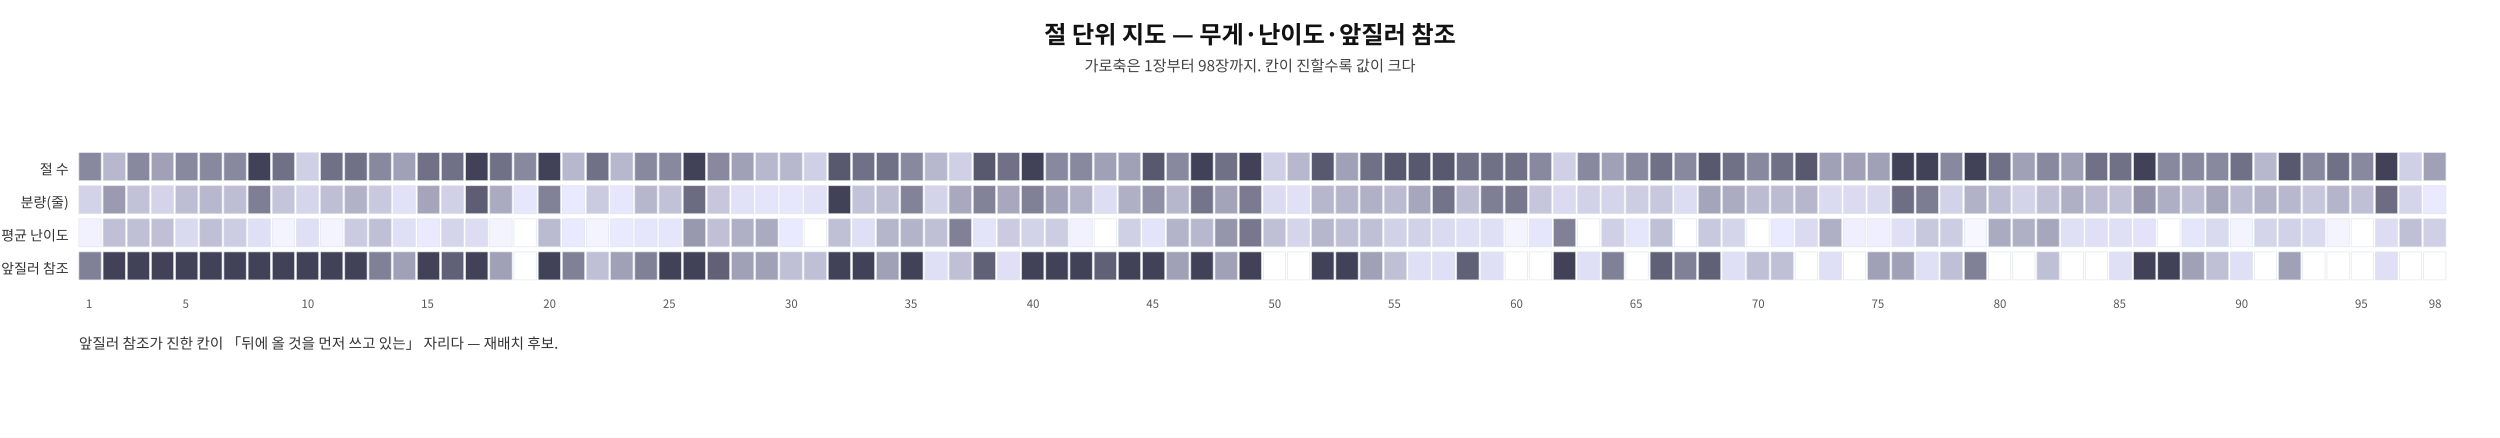
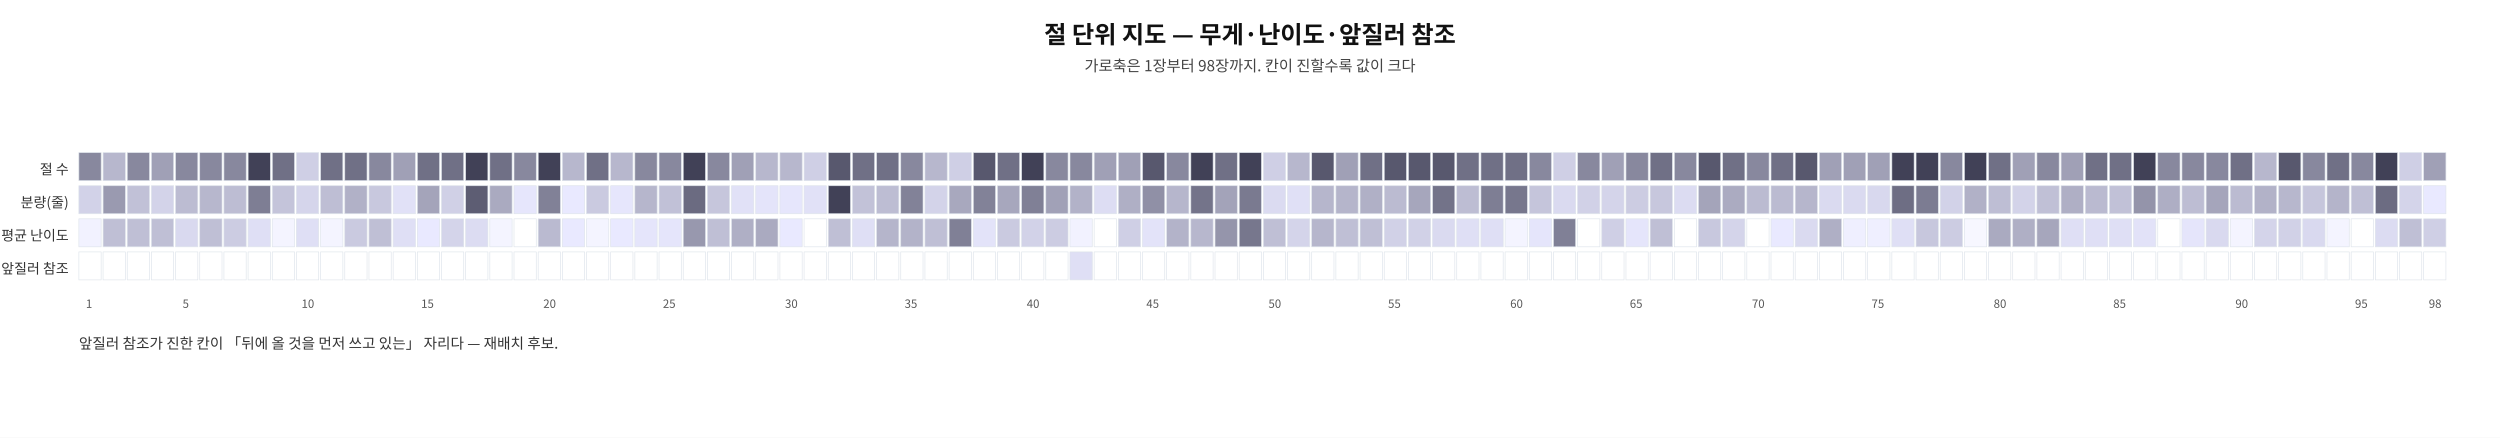
<svg xmlns="http://www.w3.org/2000/svg" viewBox="0 0 1965 344" width="1965" height="344" font-family="Noto Sans CJK KR, Noto Sans, sans-serif">
  <rect width="1965" height="344" fill="#fff" />
  <text x="982.5" y="34" font-size="19" font-weight="bold" text-anchor="middle" fill="#111">절 단위 지도 — 무게·난이도·앞질러 참조</text>
  <text x="982.5" y="56" font-size="12" text-anchor="middle" fill="#444">가로축은 1장부터 98장까지. 칸이 진할수록 값이 크다</text>
  <text x="54" y="137" font-size="11" text-anchor="end" fill="#333">절 수</text>
  <rect x="62" y="120" width="17.5" height="22" fill="rgb(136,136,158)" stroke="#dde3ea" stroke-width="0.5" />
  <rect x="81" y="120" width="17.5" height="22" fill="rgb(183,183,205)" stroke="#dde3ea" stroke-width="0.5" />
  <rect x="100" y="120" width="17.5" height="22" fill="rgb(136,136,158)" stroke="#dde3ea" stroke-width="0.5" />
  <rect x="119" y="120" width="17.5" height="22" fill="rgb(160,160,182)" stroke="#dde3ea" stroke-width="0.5" />
  <rect x="138" y="120" width="17.5" height="22" fill="rgb(136,136,158)" stroke="#dde3ea" stroke-width="0.5" />
  <rect x="157" y="120" width="17.5" height="22" fill="rgb(136,136,158)" stroke="#dde3ea" stroke-width="0.5" />
  <rect x="176" y="120" width="17.5" height="22" fill="rgb(136,136,158)" stroke="#dde3ea" stroke-width="0.5" />
  <rect x="195" y="120" width="17.5" height="22" fill="rgb(65,65,87)" stroke="#dde3ea" stroke-width="0.5" />
  <rect x="214" y="120" width="17.5" height="22" fill="rgb(112,112,134)" stroke="#dde3ea" stroke-width="0.5" />
  <rect x="233" y="120" width="17.5" height="22" fill="rgb(207,207,229)" stroke="#dde3ea" stroke-width="0.5" />
  <rect x="252" y="120" width="17.5" height="22" fill="rgb(112,112,134)" stroke="#dde3ea" stroke-width="0.5" />
  <rect x="271" y="120" width="17.5" height="22" fill="rgb(112,112,134)" stroke="#dde3ea" stroke-width="0.5" />
  <rect x="290" y="120" width="17.5" height="22" fill="rgb(136,136,158)" stroke="#dde3ea" stroke-width="0.5" />
  <rect x="309" y="120" width="17.5" height="22" fill="rgb(160,160,182)" stroke="#dde3ea" stroke-width="0.5" />
  <rect x="328" y="120" width="17.5" height="22" fill="rgb(112,112,134)" stroke="#dde3ea" stroke-width="0.5" />
  <rect x="347" y="120" width="17.5" height="22" fill="rgb(112,112,134)" stroke="#dde3ea" stroke-width="0.5" />
  <rect x="366" y="120" width="17.5" height="22" fill="rgb(65,65,87)" stroke="#dde3ea" stroke-width="0.5" />
  <rect x="385" y="120" width="17.5" height="22" fill="rgb(112,112,134)" stroke="#dde3ea" stroke-width="0.5" />
  <rect x="404" y="120" width="17.5" height="22" fill="rgb(136,136,158)" stroke="#dde3ea" stroke-width="0.5" />
  <rect x="423" y="120" width="17.5" height="22" fill="rgb(65,65,87)" stroke="#dde3ea" stroke-width="0.5" />
  <rect x="442" y="120" width="17.5" height="22" fill="rgb(183,183,205)" stroke="#dde3ea" stroke-width="0.5" />
  <rect x="461" y="120" width="17.5" height="22" fill="rgb(112,112,134)" stroke="#dde3ea" stroke-width="0.5" />
  <rect x="480" y="120" width="17.5" height="22" fill="rgb(183,183,205)" stroke="#dde3ea" stroke-width="0.5" />
  <rect x="499" y="120" width="17.5" height="22" fill="rgb(136,136,158)" stroke="#dde3ea" stroke-width="0.5" />
  <rect x="518" y="120" width="17.5" height="22" fill="rgb(136,136,158)" stroke="#dde3ea" stroke-width="0.5" />
  <rect x="537" y="120" width="17.5" height="22" fill="rgb(65,65,87)" stroke="#dde3ea" stroke-width="0.5" />
  <rect x="556" y="120" width="17.5" height="22" fill="rgb(136,136,158)" stroke="#dde3ea" stroke-width="0.5" />
  <rect x="575" y="120" width="17.5" height="22" fill="rgb(160,160,182)" stroke="#dde3ea" stroke-width="0.5" />
  <rect x="594" y="120" width="17.5" height="22" fill="rgb(183,183,205)" stroke="#dde3ea" stroke-width="0.5" />
  <rect x="613" y="120" width="17.5" height="22" fill="rgb(183,183,205)" stroke="#dde3ea" stroke-width="0.5" />
  <rect x="632" y="120" width="17.5" height="22" fill="rgb(207,207,229)" stroke="#dde3ea" stroke-width="0.5" />
  <rect x="651" y="120" width="17.5" height="22" fill="rgb(88,88,110)" stroke="#dde3ea" stroke-width="0.5" />
  <rect x="670" y="120" width="17.5" height="22" fill="rgb(112,112,134)" stroke="#dde3ea" stroke-width="0.5" />
  <rect x="689" y="120" width="17.5" height="22" fill="rgb(112,112,134)" stroke="#dde3ea" stroke-width="0.5" />
  <rect x="708" y="120" width="17.5" height="22" fill="rgb(136,136,158)" stroke="#dde3ea" stroke-width="0.5" />
  <rect x="727" y="120" width="17.5" height="22" fill="rgb(183,183,205)" stroke="#dde3ea" stroke-width="0.5" />
  <rect x="746" y="120" width="17.5" height="22" fill="rgb(207,207,229)" stroke="#dde3ea" stroke-width="0.5" />
  <rect x="765" y="120" width="17.5" height="22" fill="rgb(88,88,110)" stroke="#dde3ea" stroke-width="0.5" />
  <rect x="784" y="120" width="17.5" height="22" fill="rgb(112,112,134)" stroke="#dde3ea" stroke-width="0.5" />
  <rect x="803" y="120" width="17.5" height="22" fill="rgb(65,65,87)" stroke="#dde3ea" stroke-width="0.5" />
  <rect x="822" y="120" width="17.5" height="22" fill="rgb(136,136,158)" stroke="#dde3ea" stroke-width="0.5" />
  <rect x="841" y="120" width="17.5" height="22" fill="rgb(136,136,158)" stroke="#dde3ea" stroke-width="0.5" />
  <rect x="860" y="120" width="17.5" height="22" fill="rgb(160,160,182)" stroke="#dde3ea" stroke-width="0.5" />
  <rect x="879" y="120" width="17.5" height="22" fill="rgb(160,160,182)" stroke="#dde3ea" stroke-width="0.5" />
  <rect x="898" y="120" width="17.5" height="22" fill="rgb(88,88,110)" stroke="#dde3ea" stroke-width="0.5" />
  <rect x="917" y="120" width="17.5" height="22" fill="rgb(136,136,158)" stroke="#dde3ea" stroke-width="0.5" />
  <rect x="936" y="120" width="17.5" height="22" fill="rgb(65,65,87)" stroke="#dde3ea" stroke-width="0.5" />
  <rect x="955" y="120" width="17.5" height="22" fill="rgb(112,112,134)" stroke="#dde3ea" stroke-width="0.5" />
  <rect x="974" y="120" width="17.5" height="22" fill="rgb(65,65,87)" stroke="#dde3ea" stroke-width="0.5" />
  <rect x="993" y="120" width="17.5" height="22" fill="rgb(207,207,229)" stroke="#dde3ea" stroke-width="0.5" />
  <rect x="1012" y="120" width="17.5" height="22" fill="rgb(183,183,205)" stroke="#dde3ea" stroke-width="0.5" />
  <rect x="1031" y="120" width="17.5" height="22" fill="rgb(88,88,110)" stroke="#dde3ea" stroke-width="0.5" />
  <rect x="1050" y="120" width="17.5" height="22" fill="rgb(160,160,182)" stroke="#dde3ea" stroke-width="0.5" />
  <rect x="1069" y="120" width="17.5" height="22" fill="rgb(112,112,134)" stroke="#dde3ea" stroke-width="0.5" />
  <rect x="1088" y="120" width="17.5" height="22" fill="rgb(88,88,110)" stroke="#dde3ea" stroke-width="0.5" />
  <rect x="1107" y="120" width="17.5" height="22" fill="rgb(88,88,110)" stroke="#dde3ea" stroke-width="0.5" />
  <rect x="1126" y="120" width="17.5" height="22" fill="rgb(88,88,110)" stroke="#dde3ea" stroke-width="0.5" />
  <rect x="1145" y="120" width="17.5" height="22" fill="rgb(112,112,134)" stroke="#dde3ea" stroke-width="0.5" />
  <rect x="1164" y="120" width="17.5" height="22" fill="rgb(112,112,134)" stroke="#dde3ea" stroke-width="0.5" />
  <rect x="1183" y="120" width="17.5" height="22" fill="rgb(112,112,134)" stroke="#dde3ea" stroke-width="0.5" />
  <rect x="1202" y="120" width="17.5" height="22" fill="rgb(136,136,158)" stroke="#dde3ea" stroke-width="0.5" />
  <rect x="1221" y="120" width="17.5" height="22" fill="rgb(207,207,229)" stroke="#dde3ea" stroke-width="0.5" />
  <rect x="1240" y="120" width="17.5" height="22" fill="rgb(136,136,158)" stroke="#dde3ea" stroke-width="0.5" />
  <rect x="1259" y="120" width="17.5" height="22" fill="rgb(160,160,182)" stroke="#dde3ea" stroke-width="0.5" />
  <rect x="1278" y="120" width="17.5" height="22" fill="rgb(136,136,158)" stroke="#dde3ea" stroke-width="0.5" />
  <rect x="1297" y="120" width="17.5" height="22" fill="rgb(112,112,134)" stroke="#dde3ea" stroke-width="0.5" />
  <rect x="1316" y="120" width="17.5" height="22" fill="rgb(136,136,158)" stroke="#dde3ea" stroke-width="0.5" />
  <rect x="1335" y="120" width="17.5" height="22" fill="rgb(88,88,110)" stroke="#dde3ea" stroke-width="0.5" />
  <rect x="1354" y="120" width="17.5" height="22" fill="rgb(112,112,134)" stroke="#dde3ea" stroke-width="0.5" />
  <rect x="1373" y="120" width="17.5" height="22" fill="rgb(136,136,158)" stroke="#dde3ea" stroke-width="0.5" />
  <rect x="1392" y="120" width="17.5" height="22" fill="rgb(112,112,134)" stroke="#dde3ea" stroke-width="0.5" />
  <rect x="1411" y="120" width="17.5" height="22" fill="rgb(88,88,110)" stroke="#dde3ea" stroke-width="0.5" />
  <rect x="1430" y="120" width="17.5" height="22" fill="rgb(160,160,182)" stroke="#dde3ea" stroke-width="0.5" />
  <rect x="1449" y="120" width="17.5" height="22" fill="rgb(160,160,182)" stroke="#dde3ea" stroke-width="0.5" />
  <rect x="1468" y="120" width="17.5" height="22" fill="rgb(160,160,182)" stroke="#dde3ea" stroke-width="0.5" />
  <rect x="1487" y="120" width="17.5" height="22" fill="rgb(65,65,87)" stroke="#dde3ea" stroke-width="0.5" />
  <rect x="1506" y="120" width="17.5" height="22" fill="rgb(65,65,87)" stroke="#dde3ea" stroke-width="0.5" />
  <rect x="1525" y="120" width="17.5" height="22" fill="rgb(136,136,158)" stroke="#dde3ea" stroke-width="0.5" />
  <rect x="1544" y="120" width="17.5" height="22" fill="rgb(65,65,87)" stroke="#dde3ea" stroke-width="0.5" />
  <rect x="1563" y="120" width="17.5" height="22" fill="rgb(112,112,134)" stroke="#dde3ea" stroke-width="0.5" />
  <rect x="1582" y="120" width="17.5" height="22" fill="rgb(160,160,182)" stroke="#dde3ea" stroke-width="0.5" />
  <rect x="1601" y="120" width="17.5" height="22" fill="rgb(136,136,158)" stroke="#dde3ea" stroke-width="0.5" />
  <rect x="1620" y="120" width="17.5" height="22" fill="rgb(160,160,182)" stroke="#dde3ea" stroke-width="0.5" />
  <rect x="1639" y="120" width="17.5" height="22" fill="rgb(112,112,134)" stroke="#dde3ea" stroke-width="0.5" />
  <rect x="1658" y="120" width="17.5" height="22" fill="rgb(112,112,134)" stroke="#dde3ea" stroke-width="0.5" />
  <rect x="1677" y="120" width="17.5" height="22" fill="rgb(65,65,87)" stroke="#dde3ea" stroke-width="0.5" />
  <rect x="1696" y="120" width="17.5" height="22" fill="rgb(136,136,158)" stroke="#dde3ea" stroke-width="0.5" />
  <rect x="1715" y="120" width="17.5" height="22" fill="rgb(136,136,158)" stroke="#dde3ea" stroke-width="0.5" />
  <rect x="1734" y="120" width="17.5" height="22" fill="rgb(136,136,158)" stroke="#dde3ea" stroke-width="0.5" />
  <rect x="1753" y="120" width="17.5" height="22" fill="rgb(112,112,134)" stroke="#dde3ea" stroke-width="0.5" />
  <rect x="1772" y="120" width="17.5" height="22" fill="rgb(183,183,205)" stroke="#dde3ea" stroke-width="0.5" />
  <rect x="1791" y="120" width="17.5" height="22" fill="rgb(88,88,110)" stroke="#dde3ea" stroke-width="0.5" />
  <rect x="1810" y="120" width="17.5" height="22" fill="rgb(136,136,158)" stroke="#dde3ea" stroke-width="0.5" />
  <rect x="1829" y="120" width="17.5" height="22" fill="rgb(112,112,134)" stroke="#dde3ea" stroke-width="0.5" />
  <rect x="1848" y="120" width="17.5" height="22" fill="rgb(136,136,158)" stroke="#dde3ea" stroke-width="0.5" />
  <rect x="1867" y="120" width="17.5" height="22" fill="rgb(65,65,87)" stroke="#dde3ea" stroke-width="0.5" />
  <rect x="1886" y="120" width="17.5" height="22" fill="rgb(207,207,229)" stroke="#dde3ea" stroke-width="0.5" />
  <rect x="1905" y="120" width="17.5" height="22" fill="rgb(160,160,182)" stroke="#dde3ea" stroke-width="0.5" />
  <text x="54" y="163" font-size="11" text-anchor="end" fill="#333">분량(줄)</text>
  <rect x="62" y="146" width="17.5" height="22" fill="rgb(210,210,232)" stroke="#dde3ea" stroke-width="0.5" />
  <rect x="81" y="146" width="17.5" height="22" fill="rgb(154,154,176)" stroke="#dde3ea" stroke-width="0.5" />
  <rect x="100" y="146" width="17.5" height="22" fill="rgb(193,193,215)" stroke="#dde3ea" stroke-width="0.5" />
  <rect x="119" y="146" width="17.5" height="22" fill="rgb(211,211,233)" stroke="#dde3ea" stroke-width="0.5" />
-   <rect x="138" y="146" width="17.5" height="22" fill="rgb(189,189,211)" stroke="#dde3ea" stroke-width="0.5" />
+   <rect x="138" y="146" width="17.5" height="22" fill="rgb(188,188,210)" stroke="#dde3ea" stroke-width="0.5" />
  <rect x="157" y="146" width="17.5" height="22" fill="rgb(183,183,205)" stroke="#dde3ea" stroke-width="0.5" />
  <rect x="176" y="146" width="17.5" height="22" fill="rgb(189,189,211)" stroke="#dde3ea" stroke-width="0.5" />
  <rect x="195" y="146" width="17.5" height="22" fill="rgb(126,126,148)" stroke="#dde3ea" stroke-width="0.5" />
  <rect x="214" y="146" width="17.5" height="22" fill="rgb(196,196,218)" stroke="#dde3ea" stroke-width="0.5" />
  <rect x="233" y="146" width="17.5" height="22" fill="rgb(213,213,235)" stroke="#dde3ea" stroke-width="0.5" />
  <rect x="252" y="146" width="17.5" height="22" fill="rgb(190,190,212)" stroke="#dde3ea" stroke-width="0.5" />
  <rect x="271" y="146" width="17.5" height="22" fill="rgb(177,177,199)" stroke="#dde3ea" stroke-width="0.5" />
  <rect x="290" y="146" width="17.5" height="22" fill="rgb(200,200,222)" stroke="#dde3ea" stroke-width="0.5" />
  <rect x="309" y="146" width="17.5" height="22" fill="rgb(225,225,247)" stroke="#dde3ea" stroke-width="0.5" />
  <rect x="328" y="146" width="17.5" height="22" fill="rgb(164,164,186)" stroke="#dde3ea" stroke-width="0.5" />
  <rect x="347" y="146" width="17.5" height="22" fill="rgb(208,208,230)" stroke="#dde3ea" stroke-width="0.5" />
  <rect x="366" y="146" width="17.5" height="22" fill="rgb(93,93,115)" stroke="#dde3ea" stroke-width="0.5" />
  <rect x="385" y="146" width="17.5" height="22" fill="rgb(170,170,192)" stroke="#dde3ea" stroke-width="0.5" />
  <rect x="404" y="146" width="17.5" height="22" fill="rgb(230,230,252)" stroke="#dde3ea" stroke-width="0.5" />
  <rect x="423" y="146" width="17.5" height="22" fill="rgb(129,129,151)" stroke="#dde3ea" stroke-width="0.5" />
  <rect x="442" y="146" width="17.5" height="22" fill="rgb(233,233,255)" stroke="#dde3ea" stroke-width="0.5" />
  <rect x="461" y="146" width="17.5" height="22" fill="rgb(202,202,224)" stroke="#dde3ea" stroke-width="0.5" />
  <rect x="480" y="146" width="17.5" height="22" fill="rgb(230,230,252)" stroke="#dde3ea" stroke-width="0.5" />
  <rect x="499" y="146" width="17.5" height="22" fill="rgb(182,182,204)" stroke="#dde3ea" stroke-width="0.5" />
  <rect x="518" y="146" width="17.5" height="22" fill="rgb(193,193,215)" stroke="#dde3ea" stroke-width="0.5" />
  <rect x="537" y="146" width="17.5" height="22" fill="rgb(107,107,129)" stroke="#dde3ea" stroke-width="0.5" />
  <rect x="556" y="146" width="17.5" height="22" fill="rgb(198,198,220)" stroke="#dde3ea" stroke-width="0.5" />
  <rect x="575" y="146" width="17.5" height="22" fill="rgb(225,225,247)" stroke="#dde3ea" stroke-width="0.5" />
  <rect x="594" y="146" width="17.5" height="22" fill="rgb(228,228,250)" stroke="#dde3ea" stroke-width="0.5" />
  <rect x="613" y="146" width="17.5" height="22" fill="rgb(230,230,252)" stroke="#dde3ea" stroke-width="0.5" />
  <rect x="632" y="146" width="17.5" height="22" fill="rgb(225,225,247)" stroke="#dde3ea" stroke-width="0.5" />
  <rect x="651" y="146" width="17.5" height="22" fill="rgb(65,65,87)" stroke="#dde3ea" stroke-width="0.5" />
  <rect x="670" y="146" width="17.5" height="22" fill="rgb(194,194,216)" stroke="#dde3ea" stroke-width="0.5" />
  <rect x="689" y="146" width="17.5" height="22" fill="rgb(189,189,211)" stroke="#dde3ea" stroke-width="0.5" />
  <rect x="708" y="146" width="17.5" height="22" fill="rgb(130,130,152)" stroke="#dde3ea" stroke-width="0.5" />
  <rect x="727" y="146" width="17.5" height="22" fill="rgb(211,211,233)" stroke="#dde3ea" stroke-width="0.5" />
  <rect x="746" y="146" width="17.5" height="22" fill="rgb(168,168,190)" stroke="#dde3ea" stroke-width="0.5" />
  <rect x="765" y="146" width="17.5" height="22" fill="rgb(130,130,152)" stroke="#dde3ea" stroke-width="0.5" />
  <rect x="784" y="146" width="17.5" height="22" fill="rgb(167,167,189)" stroke="#dde3ea" stroke-width="0.5" />
  <rect x="803" y="146" width="17.5" height="22" fill="rgb(128,128,150)" stroke="#dde3ea" stroke-width="0.5" />
  <rect x="822" y="146" width="17.5" height="22" fill="rgb(161,161,183)" stroke="#dde3ea" stroke-width="0.5" />
  <rect x="841" y="146" width="17.5" height="22" fill="rgb(178,178,200)" stroke="#dde3ea" stroke-width="0.5" />
  <rect x="860" y="146" width="17.5" height="22" fill="rgb(221,221,243)" stroke="#dde3ea" stroke-width="0.5" />
  <rect x="879" y="146" width="17.5" height="22" fill="rgb(175,175,197)" stroke="#dde3ea" stroke-width="0.5" />
  <rect x="898" y="146" width="17.5" height="22" fill="rgb(144,144,166)" stroke="#dde3ea" stroke-width="0.5" />
  <rect x="917" y="146" width="17.5" height="22" fill="rgb(182,182,204)" stroke="#dde3ea" stroke-width="0.5" />
  <rect x="936" y="146" width="17.5" height="22" fill="rgb(116,116,138)" stroke="#dde3ea" stroke-width="0.5" />
  <rect x="955" y="146" width="17.5" height="22" fill="rgb(163,163,185)" stroke="#dde3ea" stroke-width="0.5" />
  <rect x="974" y="146" width="17.5" height="22" fill="rgb(122,122,144)" stroke="#dde3ea" stroke-width="0.5" />
  <rect x="993" y="146" width="17.5" height="22" fill="rgb(219,219,241)" stroke="#dde3ea" stroke-width="0.5" />
  <rect x="1012" y="146" width="17.5" height="22" fill="rgb(224,224,246)" stroke="#dde3ea" stroke-width="0.5" />
  <rect x="1031" y="146" width="17.5" height="22" fill="rgb(182,182,204)" stroke="#dde3ea" stroke-width="0.5" />
  <rect x="1050" y="146" width="17.5" height="22" fill="rgb(181,181,203)" stroke="#dde3ea" stroke-width="0.5" />
  <rect x="1069" y="146" width="17.5" height="22" fill="rgb(176,176,198)" stroke="#dde3ea" stroke-width="0.5" />
  <rect x="1088" y="146" width="17.5" height="22" fill="rgb(187,187,209)" stroke="#dde3ea" stroke-width="0.5" />
  <rect x="1107" y="146" width="17.5" height="22" fill="rgb(166,166,188)" stroke="#dde3ea" stroke-width="0.5" />
  <rect x="1126" y="146" width="17.5" height="22" fill="rgb(115,115,137)" stroke="#dde3ea" stroke-width="0.5" />
  <rect x="1145" y="146" width="17.5" height="22" fill="rgb(189,189,211)" stroke="#dde3ea" stroke-width="0.5" />
  <rect x="1164" y="146" width="17.5" height="22" fill="rgb(126,126,148)" stroke="#dde3ea" stroke-width="0.5" />
  <rect x="1183" y="146" width="17.5" height="22" fill="rgb(119,119,141)" stroke="#dde3ea" stroke-width="0.5" />
  <rect x="1202" y="146" width="17.5" height="22" fill="rgb(197,197,219)" stroke="#dde3ea" stroke-width="0.5" />
  <rect x="1221" y="146" width="17.5" height="22" fill="rgb(218,218,240)" stroke="#dde3ea" stroke-width="0.5" />
  <rect x="1240" y="146" width="17.5" height="22" fill="rgb(209,209,231)" stroke="#dde3ea" stroke-width="0.5" />
  <rect x="1259" y="146" width="17.5" height="22" fill="rgb(212,212,234)" stroke="#dde3ea" stroke-width="0.5" />
  <rect x="1278" y="146" width="17.5" height="22" fill="rgb(204,204,226)" stroke="#dde3ea" stroke-width="0.5" />
  <rect x="1297" y="146" width="17.5" height="22" fill="rgb(199,199,221)" stroke="#dde3ea" stroke-width="0.5" />
  <rect x="1316" y="146" width="17.5" height="22" fill="rgb(220,220,242)" stroke="#dde3ea" stroke-width="0.5" />
  <rect x="1335" y="146" width="17.5" height="22" fill="rgb(164,164,186)" stroke="#dde3ea" stroke-width="0.5" />
  <rect x="1354" y="146" width="17.5" height="22" fill="rgb(171,171,193)" stroke="#dde3ea" stroke-width="0.5" />
  <rect x="1373" y="146" width="17.5" height="22" fill="rgb(187,187,209)" stroke="#dde3ea" stroke-width="0.5" />
  <rect x="1392" y="146" width="17.5" height="22" fill="rgb(187,187,209)" stroke="#dde3ea" stroke-width="0.5" />
  <rect x="1411" y="146" width="17.5" height="22" fill="rgb(182,182,204)" stroke="#dde3ea" stroke-width="0.5" />
  <rect x="1430" y="146" width="17.5" height="22" fill="rgb(218,218,240)" stroke="#dde3ea" stroke-width="0.5" />
  <rect x="1449" y="146" width="17.5" height="22" fill="rgb(218,218,240)" stroke="#dde3ea" stroke-width="0.5" />
  <rect x="1468" y="146" width="17.5" height="22" fill="rgb(216,216,238)" stroke="#dde3ea" stroke-width="0.5" />
  <rect x="1487" y="146" width="17.5" height="22" fill="rgb(110,110,132)" stroke="#dde3ea" stroke-width="0.5" />
  <rect x="1506" y="146" width="17.5" height="22" fill="rgb(124,124,146)" stroke="#dde3ea" stroke-width="0.5" />
  <rect x="1525" y="146" width="17.5" height="22" fill="rgb(210,210,232)" stroke="#dde3ea" stroke-width="0.5" />
  <rect x="1544" y="146" width="17.5" height="22" fill="rgb(177,177,199)" stroke="#dde3ea" stroke-width="0.5" />
  <rect x="1563" y="146" width="17.5" height="22" fill="rgb(190,190,212)" stroke="#dde3ea" stroke-width="0.5" />
  <rect x="1582" y="146" width="17.5" height="22" fill="rgb(211,211,233)" stroke="#dde3ea" stroke-width="0.5" />
  <rect x="1601" y="146" width="17.5" height="22" fill="rgb(192,192,214)" stroke="#dde3ea" stroke-width="0.5" />
  <rect x="1620" y="146" width="17.5" height="22" fill="rgb(175,175,197)" stroke="#dde3ea" stroke-width="0.5" />
  <rect x="1639" y="146" width="17.5" height="22" fill="rgb(186,186,208)" stroke="#dde3ea" stroke-width="0.5" />
  <rect x="1658" y="146" width="17.5" height="22" fill="rgb(193,193,215)" stroke="#dde3ea" stroke-width="0.5" />
  <rect x="1677" y="146" width="17.5" height="22" fill="rgb(148,148,170)" stroke="#dde3ea" stroke-width="0.5" />
  <rect x="1696" y="146" width="17.5" height="22" fill="rgb(174,174,196)" stroke="#dde3ea" stroke-width="0.5" />
  <rect x="1715" y="146" width="17.5" height="22" fill="rgb(189,189,211)" stroke="#dde3ea" stroke-width="0.5" />
  <rect x="1734" y="146" width="17.5" height="22" fill="rgb(165,165,187)" stroke="#dde3ea" stroke-width="0.5" />
  <rect x="1753" y="146" width="17.5" height="22" fill="rgb(187,187,209)" stroke="#dde3ea" stroke-width="0.5" />
  <rect x="1772" y="146" width="17.5" height="22" fill="rgb(178,178,200)" stroke="#dde3ea" stroke-width="0.5" />
  <rect x="1791" y="146" width="17.5" height="22" fill="rgb(183,183,205)" stroke="#dde3ea" stroke-width="0.5" />
  <rect x="1810" y="146" width="17.5" height="22" fill="rgb(198,198,220)" stroke="#dde3ea" stroke-width="0.5" />
  <rect x="1829" y="146" width="17.5" height="22" fill="rgb(180,180,202)" stroke="#dde3ea" stroke-width="0.5" />
  <rect x="1848" y="146" width="17.5" height="22" fill="rgb(191,191,213)" stroke="#dde3ea" stroke-width="0.5" />
  <rect x="1867" y="146" width="17.5" height="22" fill="rgb(108,108,130)" stroke="#dde3ea" stroke-width="0.5" />
  <rect x="1886" y="146" width="17.5" height="22" fill="rgb(212,212,234)" stroke="#dde3ea" stroke-width="0.5" />
  <rect x="1905" y="146" width="17.5" height="22" fill="rgb(233,233,255)" stroke="#dde3ea" stroke-width="0.5" />
  <text x="54" y="189" font-size="11" text-anchor="end" fill="#333">평균 난이도</text>
  <rect x="62" y="172" width="17.5" height="22" fill="rgb(242,242,255)" stroke="#dde3ea" stroke-width="0.5" />
  <rect x="81" y="172" width="17.5" height="22" fill="rgb(191,191,213)" stroke="#dde3ea" stroke-width="0.5" />
  <rect x="100" y="172" width="17.5" height="22" fill="rgb(191,191,213)" stroke="#dde3ea" stroke-width="0.5" />
  <rect x="119" y="172" width="17.5" height="22" fill="rgb(191,191,213)" stroke="#dde3ea" stroke-width="0.5" />
  <rect x="138" y="172" width="17.5" height="22" fill="rgb(217,217,239)" stroke="#dde3ea" stroke-width="0.5" />
  <rect x="157" y="172" width="17.5" height="22" fill="rgb(191,191,213)" stroke="#dde3ea" stroke-width="0.5" />
  <rect x="176" y="172" width="17.5" height="22" fill="rgb(204,204,226)" stroke="#dde3ea" stroke-width="0.5" />
  <rect x="195" y="172" width="17.5" height="22" fill="rgb(223,223,245)" stroke="#dde3ea" stroke-width="0.5" />
  <rect x="214" y="172" width="17.5" height="22" fill="rgb(244,244,255)" stroke="#dde3ea" stroke-width="0.5" />
  <rect x="233" y="172" width="17.5" height="22" fill="rgb(223,223,245)" stroke="#dde3ea" stroke-width="0.5" />
  <rect x="252" y="172" width="17.5" height="22" fill="rgb(244,244,255)" stroke="#dde3ea" stroke-width="0.5" />
  <rect x="271" y="172" width="17.5" height="22" fill="rgb(202,202,224)" stroke="#dde3ea" stroke-width="0.5" />
  <rect x="290" y="172" width="17.5" height="22" fill="rgb(191,191,213)" stroke="#dde3ea" stroke-width="0.5" />
  <rect x="309" y="172" width="17.5" height="22" fill="rgb(223,223,245)" stroke="#dde3ea" stroke-width="0.5" />
  <rect x="328" y="172" width="17.5" height="22" fill="rgb(233,233,255)" stroke="#dde3ea" stroke-width="0.5" />
  <rect x="347" y="172" width="17.5" height="22" fill="rgb(212,212,234)" stroke="#dde3ea" stroke-width="0.5" />
  <rect x="366" y="172" width="17.5" height="22" fill="rgb(220,220,242)" stroke="#dde3ea" stroke-width="0.5" />
  <rect x="385" y="172" width="17.5" height="22" fill="rgb(244,244,255)" stroke="#dde3ea" stroke-width="0.5" />
  <rect x="404" y="172" width="17.5" height="22" fill="rgb(255,255,255)" stroke="#dde3ea" stroke-width="0.5" />
  <rect x="423" y="172" width="17.5" height="22" fill="rgb(186,186,208)" stroke="#dde3ea" stroke-width="0.5" />
  <rect x="442" y="172" width="17.5" height="22" fill="rgb(233,233,255)" stroke="#dde3ea" stroke-width="0.5" />
  <rect x="461" y="172" width="17.5" height="22" fill="rgb(244,244,255)" stroke="#dde3ea" stroke-width="0.5" />
  <rect x="480" y="172" width="17.5" height="22" fill="rgb(233,233,255)" stroke="#dde3ea" stroke-width="0.5" />
  <rect x="499" y="172" width="17.5" height="22" fill="rgb(229,229,251)" stroke="#dde3ea" stroke-width="0.5" />
  <rect x="518" y="172" width="17.5" height="22" fill="rgb(229,229,251)" stroke="#dde3ea" stroke-width="0.5" />
  <rect x="537" y="172" width="17.5" height="22" fill="rgb(152,152,174)" stroke="#dde3ea" stroke-width="0.5" />
  <rect x="556" y="172" width="17.5" height="22" fill="rgb(191,191,213)" stroke="#dde3ea" stroke-width="0.5" />
  <rect x="575" y="172" width="17.5" height="22" fill="rgb(175,175,197)" stroke="#dde3ea" stroke-width="0.5" />
  <rect x="594" y="172" width="17.5" height="22" fill="rgb(170,170,192)" stroke="#dde3ea" stroke-width="0.5" />
  <rect x="613" y="172" width="17.5" height="22" fill="rgb(233,233,255)" stroke="#dde3ea" stroke-width="0.5" />
  <rect x="632" y="172" width="17.5" height="22" fill="rgb(255,255,255)" stroke="#dde3ea" stroke-width="0.5" />
  <rect x="651" y="172" width="17.5" height="22" fill="rgb(191,191,213)" stroke="#dde3ea" stroke-width="0.5" />
  <rect x="670" y="172" width="17.5" height="22" fill="rgb(223,223,245)" stroke="#dde3ea" stroke-width="0.5" />
  <rect x="689" y="172" width="17.5" height="22" fill="rgb(181,181,203)" stroke="#dde3ea" stroke-width="0.5" />
  <rect x="708" y="172" width="17.5" height="22" fill="rgb(179,179,201)" stroke="#dde3ea" stroke-width="0.5" />
  <rect x="727" y="172" width="17.5" height="22" fill="rgb(191,191,213)" stroke="#dde3ea" stroke-width="0.5" />
  <rect x="746" y="172" width="17.5" height="22" fill="rgb(128,128,150)" stroke="#dde3ea" stroke-width="0.5" />
  <rect x="765" y="172" width="17.5" height="22" fill="rgb(227,227,249)" stroke="#dde3ea" stroke-width="0.5" />
  <rect x="784" y="172" width="17.5" height="22" fill="rgb(202,202,224)" stroke="#dde3ea" stroke-width="0.5" />
  <rect x="803" y="172" width="17.5" height="22" fill="rgb(210,210,232)" stroke="#dde3ea" stroke-width="0.5" />
  <rect x="822" y="172" width="17.5" height="22" fill="rgb(204,204,226)" stroke="#dde3ea" stroke-width="0.5" />
  <rect x="841" y="172" width="17.5" height="22" fill="rgb(242,242,255)" stroke="#dde3ea" stroke-width="0.5" />
  <rect x="860" y="172" width="17.5" height="22" fill="rgb(255,255,255)" stroke="#dde3ea" stroke-width="0.5" />
  <rect x="879" y="172" width="17.5" height="22" fill="rgb(207,207,229)" stroke="#dde3ea" stroke-width="0.5" />
  <rect x="898" y="172" width="17.5" height="22" fill="rgb(227,227,249)" stroke="#dde3ea" stroke-width="0.5" />
  <rect x="917" y="172" width="17.5" height="22" fill="rgb(179,179,201)" stroke="#dde3ea" stroke-width="0.5" />
  <rect x="936" y="172" width="17.5" height="22" fill="rgb(183,183,205)" stroke="#dde3ea" stroke-width="0.5" />
  <rect x="955" y="172" width="17.5" height="22" fill="rgb(149,149,171)" stroke="#dde3ea" stroke-width="0.5" />
  <rect x="974" y="172" width="17.5" height="22" fill="rgb(119,119,141)" stroke="#dde3ea" stroke-width="0.5" />
  <rect x="993" y="172" width="17.5" height="22" fill="rgb(191,191,213)" stroke="#dde3ea" stroke-width="0.5" />
  <rect x="1012" y="172" width="17.5" height="22" fill="rgb(212,212,234)" stroke="#dde3ea" stroke-width="0.5" />
  <rect x="1031" y="172" width="17.5" height="22" fill="rgb(182,182,204)" stroke="#dde3ea" stroke-width="0.5" />
  <rect x="1050" y="172" width="17.5" height="22" fill="rgb(191,191,213)" stroke="#dde3ea" stroke-width="0.5" />
  <rect x="1069" y="172" width="17.5" height="22" fill="rgb(191,191,213)" stroke="#dde3ea" stroke-width="0.5" />
  <rect x="1088" y="172" width="17.5" height="22" fill="rgb(209,209,231)" stroke="#dde3ea" stroke-width="0.5" />
  <rect x="1107" y="172" width="17.5" height="22" fill="rgb(209,209,231)" stroke="#dde3ea" stroke-width="0.5" />
  <rect x="1126" y="172" width="17.5" height="22" fill="rgb(218,218,240)" stroke="#dde3ea" stroke-width="0.5" />
  <rect x="1145" y="172" width="17.5" height="22" fill="rgb(223,223,245)" stroke="#dde3ea" stroke-width="0.5" />
  <rect x="1164" y="172" width="17.5" height="22" fill="rgb(223,223,245)" stroke="#dde3ea" stroke-width="0.5" />
  <rect x="1183" y="172" width="17.5" height="22" fill="rgb(244,244,255)" stroke="#dde3ea" stroke-width="0.5" />
  <rect x="1202" y="172" width="17.5" height="22" fill="rgb(229,229,251)" stroke="#dde3ea" stroke-width="0.5" />
  <rect x="1221" y="172" width="17.5" height="22" fill="rgb(128,128,150)" stroke="#dde3ea" stroke-width="0.5" />
  <rect x="1240" y="172" width="17.5" height="22" fill="rgb(255,255,255)" stroke="#dde3ea" stroke-width="0.5" />
  <rect x="1259" y="172" width="17.5" height="22" fill="rgb(207,207,229)" stroke="#dde3ea" stroke-width="0.5" />
  <rect x="1278" y="172" width="17.5" height="22" fill="rgb(229,229,251)" stroke="#dde3ea" stroke-width="0.5" />
  <rect x="1297" y="172" width="17.5" height="22" fill="rgb(191,191,213)" stroke="#dde3ea" stroke-width="0.5" />
  <rect x="1316" y="172" width="17.5" height="22" fill="rgb(255,255,255)" stroke="#dde3ea" stroke-width="0.5" />
  <rect x="1335" y="172" width="17.5" height="22" fill="rgb(200,200,222)" stroke="#dde3ea" stroke-width="0.5" />
  <rect x="1354" y="172" width="17.5" height="22" fill="rgb(212,212,234)" stroke="#dde3ea" stroke-width="0.5" />
  <rect x="1373" y="172" width="17.5" height="22" fill="rgb(255,255,255)" stroke="#dde3ea" stroke-width="0.5" />
  <rect x="1392" y="172" width="17.5" height="22" fill="rgb(233,233,255)" stroke="#dde3ea" stroke-width="0.5" />
  <rect x="1411" y="172" width="17.5" height="22" fill="rgb(218,218,240)" stroke="#dde3ea" stroke-width="0.5" />
  <rect x="1430" y="172" width="17.5" height="22" fill="rgb(175,175,197)" stroke="#dde3ea" stroke-width="0.5" />
  <rect x="1449" y="172" width="17.5" height="22" fill="rgb(239,239,255)" stroke="#dde3ea" stroke-width="0.5" />
  <rect x="1468" y="172" width="17.5" height="22" fill="rgb(239,239,255)" stroke="#dde3ea" stroke-width="0.5" />
  <rect x="1487" y="172" width="17.5" height="22" fill="rgb(223,223,245)" stroke="#dde3ea" stroke-width="0.5" />
  <rect x="1506" y="172" width="17.5" height="22" fill="rgb(199,199,221)" stroke="#dde3ea" stroke-width="0.5" />
  <rect x="1525" y="172" width="17.5" height="22" fill="rgb(204,204,226)" stroke="#dde3ea" stroke-width="0.5" />
  <rect x="1544" y="172" width="17.5" height="22" fill="rgb(247,247,255)" stroke="#dde3ea" stroke-width="0.5" />
  <rect x="1563" y="172" width="17.5" height="22" fill="rgb(170,170,192)" stroke="#dde3ea" stroke-width="0.5" />
  <rect x="1582" y="172" width="17.5" height="22" fill="rgb(175,175,197)" stroke="#dde3ea" stroke-width="0.5" />
  <rect x="1601" y="172" width="17.5" height="22" fill="rgb(166,166,188)" stroke="#dde3ea" stroke-width="0.5" />
  <rect x="1620" y="172" width="17.5" height="22" fill="rgb(223,223,245)" stroke="#dde3ea" stroke-width="0.5" />
  <rect x="1639" y="172" width="17.5" height="22" fill="rgb(223,223,245)" stroke="#dde3ea" stroke-width="0.5" />
  <rect x="1658" y="172" width="17.5" height="22" fill="rgb(223,223,245)" stroke="#dde3ea" stroke-width="0.5" />
  <rect x="1677" y="172" width="17.5" height="22" fill="rgb(226,226,248)" stroke="#dde3ea" stroke-width="0.5" />
  <rect x="1696" y="172" width="17.5" height="22" fill="rgb(255,255,255)" stroke="#dde3ea" stroke-width="0.5" />
  <rect x="1715" y="172" width="17.5" height="22" fill="rgb(229,229,251)" stroke="#dde3ea" stroke-width="0.5" />
  <rect x="1734" y="172" width="17.5" height="22" fill="rgb(217,217,239)" stroke="#dde3ea" stroke-width="0.5" />
  <rect x="1753" y="172" width="17.5" height="22" fill="rgb(244,244,255)" stroke="#dde3ea" stroke-width="0.5" />
  <rect x="1772" y="172" width="17.5" height="22" fill="rgb(212,212,234)" stroke="#dde3ea" stroke-width="0.5" />
  <rect x="1791" y="172" width="17.5" height="22" fill="rgb(209,209,231)" stroke="#dde3ea" stroke-width="0.5" />
  <rect x="1810" y="172" width="17.5" height="22" fill="rgb(217,217,239)" stroke="#dde3ea" stroke-width="0.5" />
  <rect x="1829" y="172" width="17.5" height="22" fill="rgb(244,244,255)" stroke="#dde3ea" stroke-width="0.5" />
  <rect x="1848" y="172" width="17.5" height="22" fill="rgb(255,255,255)" stroke="#dde3ea" stroke-width="0.5" />
  <rect x="1867" y="172" width="17.5" height="22" fill="rgb(220,220,242)" stroke="#dde3ea" stroke-width="0.5" />
  <rect x="1886" y="172" width="17.5" height="22" fill="rgb(191,191,213)" stroke="#dde3ea" stroke-width="0.5" />
  <rect x="1905" y="172" width="17.5" height="22" fill="rgb(207,207,229)" stroke="#dde3ea" stroke-width="0.5" />
  <text x="54" y="215" font-size="11" text-anchor="end" fill="#333">앞질러 참조</text>
-   <rect x="62" y="198" width="17.5" height="22" fill="rgb(128,128,150)" stroke="#dde3ea" stroke-width="0.5" />
-   <rect x="81" y="198" width="17.5" height="22" fill="rgb(65,65,87)" stroke="#dde3ea" stroke-width="0.5" />
-   <rect x="100" y="198" width="17.5" height="22" fill="rgb(65,65,87)" stroke="#dde3ea" stroke-width="0.5" />
-   <rect x="119" y="198" width="17.5" height="22" fill="rgb(65,65,87)" stroke="#dde3ea" stroke-width="0.5" />
-   <rect x="138" y="198" width="17.5" height="22" fill="rgb(65,65,87)" stroke="#dde3ea" stroke-width="0.5" />
-   <rect x="157" y="198" width="17.5" height="22" fill="rgb(65,65,87)" stroke="#dde3ea" stroke-width="0.5" />
-   <rect x="176" y="198" width="17.5" height="22" fill="rgb(65,65,87)" stroke="#dde3ea" stroke-width="0.5" />
-   <rect x="195" y="198" width="17.5" height="22" fill="rgb(65,65,87)" stroke="#dde3ea" stroke-width="0.5" />
-   <rect x="214" y="198" width="17.5" height="22" fill="rgb(65,65,87)" stroke="#dde3ea" stroke-width="0.5" />
-   <rect x="233" y="198" width="17.5" height="22" fill="rgb(65,65,87)" stroke="#dde3ea" stroke-width="0.5" />
-   <rect x="252" y="198" width="17.5" height="22" fill="rgb(65,65,87)" stroke="#dde3ea" stroke-width="0.5" />
-   <rect x="271" y="198" width="17.5" height="22" fill="rgb(65,65,87)" stroke="#dde3ea" stroke-width="0.5" />
-   <rect x="290" y="198" width="17.5" height="22" fill="rgb(128,128,150)" stroke="#dde3ea" stroke-width="0.5" />
-   <rect x="309" y="198" width="17.5" height="22" fill="rgb(160,160,182)" stroke="#dde3ea" stroke-width="0.5" />
-   <rect x="328" y="198" width="17.5" height="22" fill="rgb(65,65,87)" stroke="#dde3ea" stroke-width="0.5" />
-   <rect x="347" y="198" width="17.5" height="22" fill="rgb(96,96,118)" stroke="#dde3ea" stroke-width="0.5" />
-   <rect x="366" y="198" width="17.5" height="22" fill="rgb(65,65,87)" stroke="#dde3ea" stroke-width="0.5" />
-   <rect x="385" y="198" width="17.5" height="22" fill="rgb(160,160,182)" stroke="#dde3ea" stroke-width="0.5" />
+   <rect x="62" y="198" width="17.5" height="22" fill="rgb(255,255,255)" stroke="#dde3ea" stroke-width="0.5" />
+   <rect x="81" y="198" width="17.5" height="22" fill="rgb(255,255,255)" stroke="#dde3ea" stroke-width="0.5" />
+   <rect x="100" y="198" width="17.5" height="22" fill="rgb(255,255,255)" stroke="#dde3ea" stroke-width="0.5" />
+   <rect x="119" y="198" width="17.5" height="22" fill="rgb(255,255,255)" stroke="#dde3ea" stroke-width="0.5" />
+   <rect x="138" y="198" width="17.5" height="22" fill="rgb(255,255,255)" stroke="#dde3ea" stroke-width="0.5" />
+   <rect x="157" y="198" width="17.5" height="22" fill="rgb(255,255,255)" stroke="#dde3ea" stroke-width="0.5" />
+   <rect x="176" y="198" width="17.5" height="22" fill="rgb(255,255,255)" stroke="#dde3ea" stroke-width="0.5" />
+   <rect x="195" y="198" width="17.5" height="22" fill="rgb(255,255,255)" stroke="#dde3ea" stroke-width="0.5" />
+   <rect x="214" y="198" width="17.5" height="22" fill="rgb(255,255,255)" stroke="#dde3ea" stroke-width="0.5" />
+   <rect x="233" y="198" width="17.5" height="22" fill="rgb(255,255,255)" stroke="#dde3ea" stroke-width="0.5" />
+   <rect x="252" y="198" width="17.5" height="22" fill="rgb(255,255,255)" stroke="#dde3ea" stroke-width="0.5" />
+   <rect x="271" y="198" width="17.5" height="22" fill="rgb(255,255,255)" stroke="#dde3ea" stroke-width="0.5" />
+   <rect x="290" y="198" width="17.5" height="22" fill="rgb(255,255,255)" stroke="#dde3ea" stroke-width="0.5" />
+   <rect x="309" y="198" width="17.5" height="22" fill="rgb(255,255,255)" stroke="#dde3ea" stroke-width="0.5" />
+   <rect x="328" y="198" width="17.5" height="22" fill="rgb(255,255,255)" stroke="#dde3ea" stroke-width="0.5" />
+   <rect x="347" y="198" width="17.5" height="22" fill="rgb(255,255,255)" stroke="#dde3ea" stroke-width="0.5" />
+   <rect x="366" y="198" width="17.5" height="22" fill="rgb(255,255,255)" stroke="#dde3ea" stroke-width="0.5" />
+   <rect x="385" y="198" width="17.5" height="22" fill="rgb(255,255,255)" stroke="#dde3ea" stroke-width="0.5" />
  <rect x="404" y="198" width="17.5" height="22" fill="rgb(255,255,255)" stroke="#dde3ea" stroke-width="0.5" />
-   <rect x="423" y="198" width="17.5" height="22" fill="rgb(65,65,87)" stroke="#dde3ea" stroke-width="0.5" />
-   <rect x="442" y="198" width="17.5" height="22" fill="rgb(128,128,150)" stroke="#dde3ea" stroke-width="0.5" />
-   <rect x="461" y="198" width="17.5" height="22" fill="rgb(191,191,213)" stroke="#dde3ea" stroke-width="0.5" />
-   <rect x="480" y="198" width="17.5" height="22" fill="rgb(160,160,182)" stroke="#dde3ea" stroke-width="0.5" />
-   <rect x="499" y="198" width="17.5" height="22" fill="rgb(128,128,150)" stroke="#dde3ea" stroke-width="0.5" />
-   <rect x="518" y="198" width="17.5" height="22" fill="rgb(65,65,87)" stroke="#dde3ea" stroke-width="0.5" />
-   <rect x="537" y="198" width="17.5" height="22" fill="rgb(65,65,87)" stroke="#dde3ea" stroke-width="0.5" />
-   <rect x="556" y="198" width="17.5" height="22" fill="rgb(96,96,118)" stroke="#dde3ea" stroke-width="0.5" />
-   <rect x="575" y="198" width="17.5" height="22" fill="rgb(160,160,182)" stroke="#dde3ea" stroke-width="0.5" />
-   <rect x="594" y="198" width="17.5" height="22" fill="rgb(160,160,182)" stroke="#dde3ea" stroke-width="0.5" />
-   <rect x="613" y="198" width="17.5" height="22" fill="rgb(191,191,213)" stroke="#dde3ea" stroke-width="0.5" />
-   <rect x="632" y="198" width="17.5" height="22" fill="rgb(191,191,213)" stroke="#dde3ea" stroke-width="0.5" />
-   <rect x="651" y="198" width="17.5" height="22" fill="rgb(65,65,87)" stroke="#dde3ea" stroke-width="0.5" />
-   <rect x="670" y="198" width="17.5" height="22" fill="rgb(65,65,87)" stroke="#dde3ea" stroke-width="0.5" />
-   <rect x="689" y="198" width="17.5" height="22" fill="rgb(160,160,182)" stroke="#dde3ea" stroke-width="0.5" />
-   <rect x="708" y="198" width="17.5" height="22" fill="rgb(65,65,87)" stroke="#dde3ea" stroke-width="0.5" />
-   <rect x="727" y="198" width="17.5" height="22" fill="rgb(223,223,245)" stroke="#dde3ea" stroke-width="0.5" />
-   <rect x="746" y="198" width="17.5" height="22" fill="rgb(191,191,213)" stroke="#dde3ea" stroke-width="0.5" />
-   <rect x="765" y="198" width="17.5" height="22" fill="rgb(96,96,118)" stroke="#dde3ea" stroke-width="0.5" />
-   <rect x="784" y="198" width="17.5" height="22" fill="rgb(223,223,245)" stroke="#dde3ea" stroke-width="0.5" />
-   <rect x="803" y="198" width="17.5" height="22" fill="rgb(65,65,87)" stroke="#dde3ea" stroke-width="0.5" />
-   <rect x="822" y="198" width="17.5" height="22" fill="rgb(65,65,87)" stroke="#dde3ea" stroke-width="0.5" />
-   <rect x="841" y="198" width="17.5" height="22" fill="rgb(65,65,87)" stroke="#dde3ea" stroke-width="0.5" />
-   <rect x="860" y="198" width="17.5" height="22" fill="rgb(96,96,118)" stroke="#dde3ea" stroke-width="0.5" />
-   <rect x="879" y="198" width="17.5" height="22" fill="rgb(65,65,87)" stroke="#dde3ea" stroke-width="0.5" />
-   <rect x="898" y="198" width="17.5" height="22" fill="rgb(65,65,87)" stroke="#dde3ea" stroke-width="0.5" />
-   <rect x="917" y="198" width="17.5" height="22" fill="rgb(160,160,182)" stroke="#dde3ea" stroke-width="0.5" />
-   <rect x="936" y="198" width="17.5" height="22" fill="rgb(65,65,87)" stroke="#dde3ea" stroke-width="0.5" />
-   <rect x="955" y="198" width="17.5" height="22" fill="rgb(160,160,182)" stroke="#dde3ea" stroke-width="0.5" />
-   <rect x="974" y="198" width="17.5" height="22" fill="rgb(65,65,87)" stroke="#dde3ea" stroke-width="0.5" />
+   <rect x="423" y="198" width="17.5" height="22" fill="rgb(255,255,255)" stroke="#dde3ea" stroke-width="0.5" />
+   <rect x="442" y="198" width="17.5" height="22" fill="rgb(255,255,255)" stroke="#dde3ea" stroke-width="0.5" />
+   <rect x="461" y="198" width="17.5" height="22" fill="rgb(255,255,255)" stroke="#dde3ea" stroke-width="0.5" />
+   <rect x="480" y="198" width="17.5" height="22" fill="rgb(255,255,255)" stroke="#dde3ea" stroke-width="0.5" />
+   <rect x="499" y="198" width="17.5" height="22" fill="rgb(255,255,255)" stroke="#dde3ea" stroke-width="0.5" />
+   <rect x="518" y="198" width="17.5" height="22" fill="rgb(255,255,255)" stroke="#dde3ea" stroke-width="0.5" />
+   <rect x="537" y="198" width="17.5" height="22" fill="rgb(255,255,255)" stroke="#dde3ea" stroke-width="0.5" />
+   <rect x="556" y="198" width="17.5" height="22" fill="rgb(255,255,255)" stroke="#dde3ea" stroke-width="0.5" />
+   <rect x="575" y="198" width="17.5" height="22" fill="rgb(255,255,255)" stroke="#dde3ea" stroke-width="0.5" />
+   <rect x="594" y="198" width="17.5" height="22" fill="rgb(255,255,255)" stroke="#dde3ea" stroke-width="0.5" />
+   <rect x="613" y="198" width="17.5" height="22" fill="rgb(255,255,255)" stroke="#dde3ea" stroke-width="0.5" />
+   <rect x="632" y="198" width="17.5" height="22" fill="rgb(255,255,255)" stroke="#dde3ea" stroke-width="0.5" />
+   <rect x="651" y="198" width="17.5" height="22" fill="rgb(255,255,255)" stroke="#dde3ea" stroke-width="0.5" />
+   <rect x="670" y="198" width="17.5" height="22" fill="rgb(255,255,255)" stroke="#dde3ea" stroke-width="0.5" />
+   <rect x="689" y="198" width="17.5" height="22" fill="rgb(255,255,255)" stroke="#dde3ea" stroke-width="0.5" />
+   <rect x="708" y="198" width="17.5" height="22" fill="rgb(255,255,255)" stroke="#dde3ea" stroke-width="0.5" />
+   <rect x="727" y="198" width="17.5" height="22" fill="rgb(255,255,255)" stroke="#dde3ea" stroke-width="0.5" />
+   <rect x="746" y="198" width="17.5" height="22" fill="rgb(255,255,255)" stroke="#dde3ea" stroke-width="0.5" />
+   <rect x="765" y="198" width="17.5" height="22" fill="rgb(255,255,255)" stroke="#dde3ea" stroke-width="0.5" />
+   <rect x="784" y="198" width="17.5" height="22" fill="rgb(255,255,255)" stroke="#dde3ea" stroke-width="0.5" />
+   <rect x="803" y="198" width="17.5" height="22" fill="rgb(255,255,255)" stroke="#dde3ea" stroke-width="0.5" />
+   <rect x="822" y="198" width="17.5" height="22" fill="rgb(255,255,255)" stroke="#dde3ea" stroke-width="0.5" />
+   <rect x="841" y="198" width="17.5" height="22" fill="rgb(223,223,245)" stroke="#dde3ea" stroke-width="0.5" />
+   <rect x="860" y="198" width="17.5" height="22" fill="rgb(255,255,255)" stroke="#dde3ea" stroke-width="0.5" />
+   <rect x="879" y="198" width="17.5" height="22" fill="rgb(255,255,255)" stroke="#dde3ea" stroke-width="0.5" />
+   <rect x="898" y="198" width="17.5" height="22" fill="rgb(255,255,255)" stroke="#dde3ea" stroke-width="0.5" />
+   <rect x="917" y="198" width="17.5" height="22" fill="rgb(255,255,255)" stroke="#dde3ea" stroke-width="0.5" />
+   <rect x="936" y="198" width="17.5" height="22" fill="rgb(255,255,255)" stroke="#dde3ea" stroke-width="0.5" />
+   <rect x="955" y="198" width="17.5" height="22" fill="rgb(255,255,255)" stroke="#dde3ea" stroke-width="0.5" />
+   <rect x="974" y="198" width="17.5" height="22" fill="rgb(255,255,255)" stroke="#dde3ea" stroke-width="0.5" />
  <rect x="993" y="198" width="17.5" height="22" fill="rgb(255,255,255)" stroke="#dde3ea" stroke-width="0.5" />
  <rect x="1012" y="198" width="17.5" height="22" fill="rgb(255,255,255)" stroke="#dde3ea" stroke-width="0.5" />
-   <rect x="1031" y="198" width="17.5" height="22" fill="rgb(65,65,87)" stroke="#dde3ea" stroke-width="0.5" />
-   <rect x="1050" y="198" width="17.5" height="22" fill="rgb(65,65,87)" stroke="#dde3ea" stroke-width="0.5" />
-   <rect x="1069" y="198" width="17.5" height="22" fill="rgb(160,160,182)" stroke="#dde3ea" stroke-width="0.5" />
-   <rect x="1088" y="198" width="17.5" height="22" fill="rgb(191,191,213)" stroke="#dde3ea" stroke-width="0.5" />
-   <rect x="1107" y="198" width="17.5" height="22" fill="rgb(223,223,245)" stroke="#dde3ea" stroke-width="0.5" />
-   <rect x="1126" y="198" width="17.5" height="22" fill="rgb(223,223,245)" stroke="#dde3ea" stroke-width="0.5" />
-   <rect x="1145" y="198" width="17.5" height="22" fill="rgb(96,96,118)" stroke="#dde3ea" stroke-width="0.5" />
-   <rect x="1164" y="198" width="17.5" height="22" fill="rgb(223,223,245)" stroke="#dde3ea" stroke-width="0.5" />
+   <rect x="1031" y="198" width="17.5" height="22" fill="rgb(255,255,255)" stroke="#dde3ea" stroke-width="0.5" />
+   <rect x="1050" y="198" width="17.5" height="22" fill="rgb(255,255,255)" stroke="#dde3ea" stroke-width="0.5" />
+   <rect x="1069" y="198" width="17.5" height="22" fill="rgb(255,255,255)" stroke="#dde3ea" stroke-width="0.5" />
+   <rect x="1088" y="198" width="17.5" height="22" fill="rgb(255,255,255)" stroke="#dde3ea" stroke-width="0.5" />
+   <rect x="1107" y="198" width="17.5" height="22" fill="rgb(255,255,255)" stroke="#dde3ea" stroke-width="0.5" />
+   <rect x="1126" y="198" width="17.5" height="22" fill="rgb(255,255,255)" stroke="#dde3ea" stroke-width="0.5" />
+   <rect x="1145" y="198" width="17.5" height="22" fill="rgb(255,255,255)" stroke="#dde3ea" stroke-width="0.5" />
+   <rect x="1164" y="198" width="17.5" height="22" fill="rgb(255,255,255)" stroke="#dde3ea" stroke-width="0.5" />
  <rect x="1183" y="198" width="17.5" height="22" fill="rgb(255,255,255)" stroke="#dde3ea" stroke-width="0.5" />
  <rect x="1202" y="198" width="17.5" height="22" fill="rgb(255,255,255)" stroke="#dde3ea" stroke-width="0.5" />
-   <rect x="1221" y="198" width="17.5" height="22" fill="rgb(65,65,87)" stroke="#dde3ea" stroke-width="0.5" />
-   <rect x="1240" y="198" width="17.5" height="22" fill="rgb(223,223,245)" stroke="#dde3ea" stroke-width="0.5" />
-   <rect x="1259" y="198" width="17.5" height="22" fill="rgb(128,128,150)" stroke="#dde3ea" stroke-width="0.5" />
+   <rect x="1221" y="198" width="17.5" height="22" fill="rgb(255,255,255)" stroke="#dde3ea" stroke-width="0.5" />
+   <rect x="1240" y="198" width="17.5" height="22" fill="rgb(255,255,255)" stroke="#dde3ea" stroke-width="0.5" />
+   <rect x="1259" y="198" width="17.5" height="22" fill="rgb(255,255,255)" stroke="#dde3ea" stroke-width="0.5" />
  <rect x="1278" y="198" width="17.5" height="22" fill="rgb(255,255,255)" stroke="#dde3ea" stroke-width="0.5" />
-   <rect x="1297" y="198" width="17.5" height="22" fill="rgb(96,96,118)" stroke="#dde3ea" stroke-width="0.5" />
-   <rect x="1316" y="198" width="17.5" height="22" fill="rgb(128,128,150)" stroke="#dde3ea" stroke-width="0.5" />
-   <rect x="1335" y="198" width="17.5" height="22" fill="rgb(96,96,118)" stroke="#dde3ea" stroke-width="0.5" />
-   <rect x="1354" y="198" width="17.5" height="22" fill="rgb(223,223,245)" stroke="#dde3ea" stroke-width="0.5" />
-   <rect x="1373" y="198" width="17.5" height="22" fill="rgb(191,191,213)" stroke="#dde3ea" stroke-width="0.5" />
-   <rect x="1392" y="198" width="17.5" height="22" fill="rgb(191,191,213)" stroke="#dde3ea" stroke-width="0.5" />
+   <rect x="1297" y="198" width="17.5" height="22" fill="rgb(255,255,255)" stroke="#dde3ea" stroke-width="0.5" />
+   <rect x="1316" y="198" width="17.5" height="22" fill="rgb(255,255,255)" stroke="#dde3ea" stroke-width="0.5" />
+   <rect x="1335" y="198" width="17.5" height="22" fill="rgb(255,255,255)" stroke="#dde3ea" stroke-width="0.5" />
+   <rect x="1354" y="198" width="17.5" height="22" fill="rgb(255,255,255)" stroke="#dde3ea" stroke-width="0.5" />
+   <rect x="1373" y="198" width="17.5" height="22" fill="rgb(255,255,255)" stroke="#dde3ea" stroke-width="0.5" />
+   <rect x="1392" y="198" width="17.5" height="22" fill="rgb(255,255,255)" stroke="#dde3ea" stroke-width="0.5" />
  <rect x="1411" y="198" width="17.5" height="22" fill="rgb(255,255,255)" stroke="#dde3ea" stroke-width="0.5" />
-   <rect x="1430" y="198" width="17.5" height="22" fill="rgb(223,223,245)" stroke="#dde3ea" stroke-width="0.5" />
+   <rect x="1430" y="198" width="17.5" height="22" fill="rgb(255,255,255)" stroke="#dde3ea" stroke-width="0.5" />
  <rect x="1449" y="198" width="17.5" height="22" fill="rgb(255,255,255)" stroke="#dde3ea" stroke-width="0.5" />
-   <rect x="1468" y="198" width="17.5" height="22" fill="rgb(160,160,182)" stroke="#dde3ea" stroke-width="0.5" />
-   <rect x="1487" y="198" width="17.5" height="22" fill="rgb(160,160,182)" stroke="#dde3ea" stroke-width="0.5" />
-   <rect x="1506" y="198" width="17.5" height="22" fill="rgb(223,223,245)" stroke="#dde3ea" stroke-width="0.5" />
-   <rect x="1525" y="198" width="17.5" height="22" fill="rgb(191,191,213)" stroke="#dde3ea" stroke-width="0.5" />
-   <rect x="1544" y="198" width="17.5" height="22" fill="rgb(128,128,150)" stroke="#dde3ea" stroke-width="0.5" />
+   <rect x="1468" y="198" width="17.5" height="22" fill="rgb(255,255,255)" stroke="#dde3ea" stroke-width="0.5" />
+   <rect x="1487" y="198" width="17.5" height="22" fill="rgb(255,255,255)" stroke="#dde3ea" stroke-width="0.5" />
+   <rect x="1506" y="198" width="17.5" height="22" fill="rgb(255,255,255)" stroke="#dde3ea" stroke-width="0.5" />
+   <rect x="1525" y="198" width="17.5" height="22" fill="rgb(255,255,255)" stroke="#dde3ea" stroke-width="0.5" />
+   <rect x="1544" y="198" width="17.5" height="22" fill="rgb(255,255,255)" stroke="#dde3ea" stroke-width="0.5" />
  <rect x="1563" y="198" width="17.5" height="22" fill="rgb(255,255,255)" stroke="#dde3ea" stroke-width="0.5" />
  <rect x="1582" y="198" width="17.5" height="22" fill="rgb(255,255,255)" stroke="#dde3ea" stroke-width="0.5" />
-   <rect x="1601" y="198" width="17.5" height="22" fill="rgb(191,191,213)" stroke="#dde3ea" stroke-width="0.5" />
+   <rect x="1601" y="198" width="17.5" height="22" fill="rgb(255,255,255)" stroke="#dde3ea" stroke-width="0.5" />
  <rect x="1620" y="198" width="17.5" height="22" fill="rgb(255,255,255)" stroke="#dde3ea" stroke-width="0.5" />
  <rect x="1639" y="198" width="17.5" height="22" fill="rgb(255,255,255)" stroke="#dde3ea" stroke-width="0.5" />
-   <rect x="1658" y="198" width="17.5" height="22" fill="rgb(223,223,245)" stroke="#dde3ea" stroke-width="0.5" />
-   <rect x="1677" y="198" width="17.5" height="22" fill="rgb(65,65,87)" stroke="#dde3ea" stroke-width="0.5" />
-   <rect x="1696" y="198" width="17.5" height="22" fill="rgb(65,65,87)" stroke="#dde3ea" stroke-width="0.5" />
-   <rect x="1715" y="198" width="17.5" height="22" fill="rgb(160,160,182)" stroke="#dde3ea" stroke-width="0.5" />
-   <rect x="1734" y="198" width="17.5" height="22" fill="rgb(191,191,213)" stroke="#dde3ea" stroke-width="0.5" />
-   <rect x="1753" y="198" width="17.5" height="22" fill="rgb(223,223,245)" stroke="#dde3ea" stroke-width="0.5" />
+   <rect x="1658" y="198" width="17.5" height="22" fill="rgb(255,255,255)" stroke="#dde3ea" stroke-width="0.5" />
+   <rect x="1677" y="198" width="17.5" height="22" fill="rgb(255,255,255)" stroke="#dde3ea" stroke-width="0.5" />
+   <rect x="1696" y="198" width="17.5" height="22" fill="rgb(255,255,255)" stroke="#dde3ea" stroke-width="0.5" />
+   <rect x="1715" y="198" width="17.5" height="22" fill="rgb(255,255,255)" stroke="#dde3ea" stroke-width="0.5" />
+   <rect x="1734" y="198" width="17.5" height="22" fill="rgb(255,255,255)" stroke="#dde3ea" stroke-width="0.5" />
+   <rect x="1753" y="198" width="17.5" height="22" fill="rgb(255,255,255)" stroke="#dde3ea" stroke-width="0.5" />
  <rect x="1772" y="198" width="17.5" height="22" fill="rgb(255,255,255)" stroke="#dde3ea" stroke-width="0.5" />
-   <rect x="1791" y="198" width="17.5" height="22" fill="rgb(160,160,182)" stroke="#dde3ea" stroke-width="0.5" />
+   <rect x="1791" y="198" width="17.5" height="22" fill="rgb(255,255,255)" stroke="#dde3ea" stroke-width="0.5" />
  <rect x="1810" y="198" width="17.5" height="22" fill="rgb(255,255,255)" stroke="#dde3ea" stroke-width="0.5" />
  <rect x="1829" y="198" width="17.5" height="22" fill="rgb(255,255,255)" stroke="#dde3ea" stroke-width="0.5" />
  <rect x="1848" y="198" width="17.5" height="22" fill="rgb(255,255,255)" stroke="#dde3ea" stroke-width="0.5" />
-   <rect x="1867" y="198" width="17.5" height="22" fill="rgb(223,223,245)" stroke="#dde3ea" stroke-width="0.5" />
+   <rect x="1867" y="198" width="17.5" height="22" fill="rgb(255,255,255)" stroke="#dde3ea" stroke-width="0.5" />
  <rect x="1886" y="198" width="17.5" height="22" fill="rgb(255,255,255)" stroke="#dde3ea" stroke-width="0.5" />
  <rect x="1905" y="198" width="17.5" height="22" fill="rgb(255,255,255)" stroke="#dde3ea" stroke-width="0.5" />
  <text x="70" y="242" font-size="9" text-anchor="middle" fill="#555">1</text>
  <text x="146" y="242" font-size="9" text-anchor="middle" fill="#555">5</text>
  <text x="242" y="242" font-size="9" text-anchor="middle" fill="#555">10</text>
  <text x="336" y="242" font-size="9" text-anchor="middle" fill="#555">15</text>
  <text x="432" y="242" font-size="9" text-anchor="middle" fill="#555">20</text>
  <text x="526" y="242" font-size="9" text-anchor="middle" fill="#555">25</text>
  <text x="622" y="242" font-size="9" text-anchor="middle" fill="#555">30</text>
  <text x="716" y="242" font-size="9" text-anchor="middle" fill="#555">35</text>
  <text x="812" y="242" font-size="9" text-anchor="middle" fill="#555">40</text>
  <text x="906" y="242" font-size="9" text-anchor="middle" fill="#555">45</text>
  <text x="1002" y="242" font-size="9" text-anchor="middle" fill="#555">50</text>
  <text x="1096" y="242" font-size="9" text-anchor="middle" fill="#555">55</text>
  <text x="1192" y="242" font-size="9" text-anchor="middle" fill="#555">60</text>
  <text x="1286" y="242" font-size="9" text-anchor="middle" fill="#555">65</text>
  <text x="1382" y="242" font-size="9" text-anchor="middle" fill="#555">70</text>
  <text x="1476" y="242" font-size="9" text-anchor="middle" fill="#555">75</text>
  <text x="1572" y="242" font-size="9" text-anchor="middle" fill="#555">80</text>
  <text x="1666" y="242" font-size="9" text-anchor="middle" fill="#555">85</text>
  <text x="1762" y="242" font-size="9" text-anchor="middle" fill="#555">90</text>
  <text x="1856" y="242" font-size="9" text-anchor="middle" fill="#555">95</text>
  <text x="1914" y="242" font-size="9" text-anchor="middle" fill="#555">98</text>
  <text x="62" y="274" font-size="11.5" fill="#333">앞질러 참조가 진한 칸이 「뒤에 올 것을 먼저 쓰고 있는」 자리다 — 재배치 후보.</text>
</svg>
